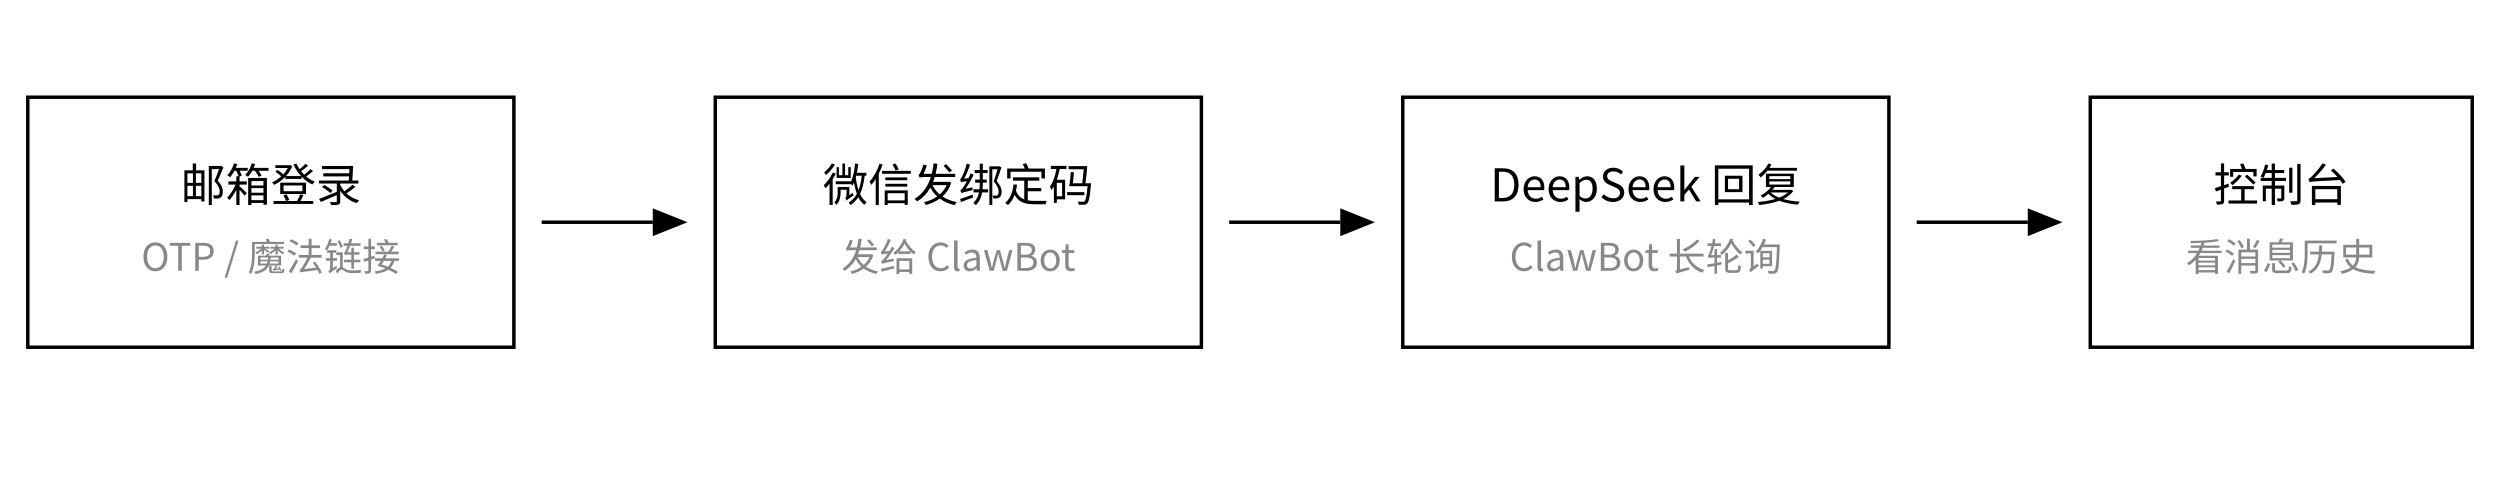
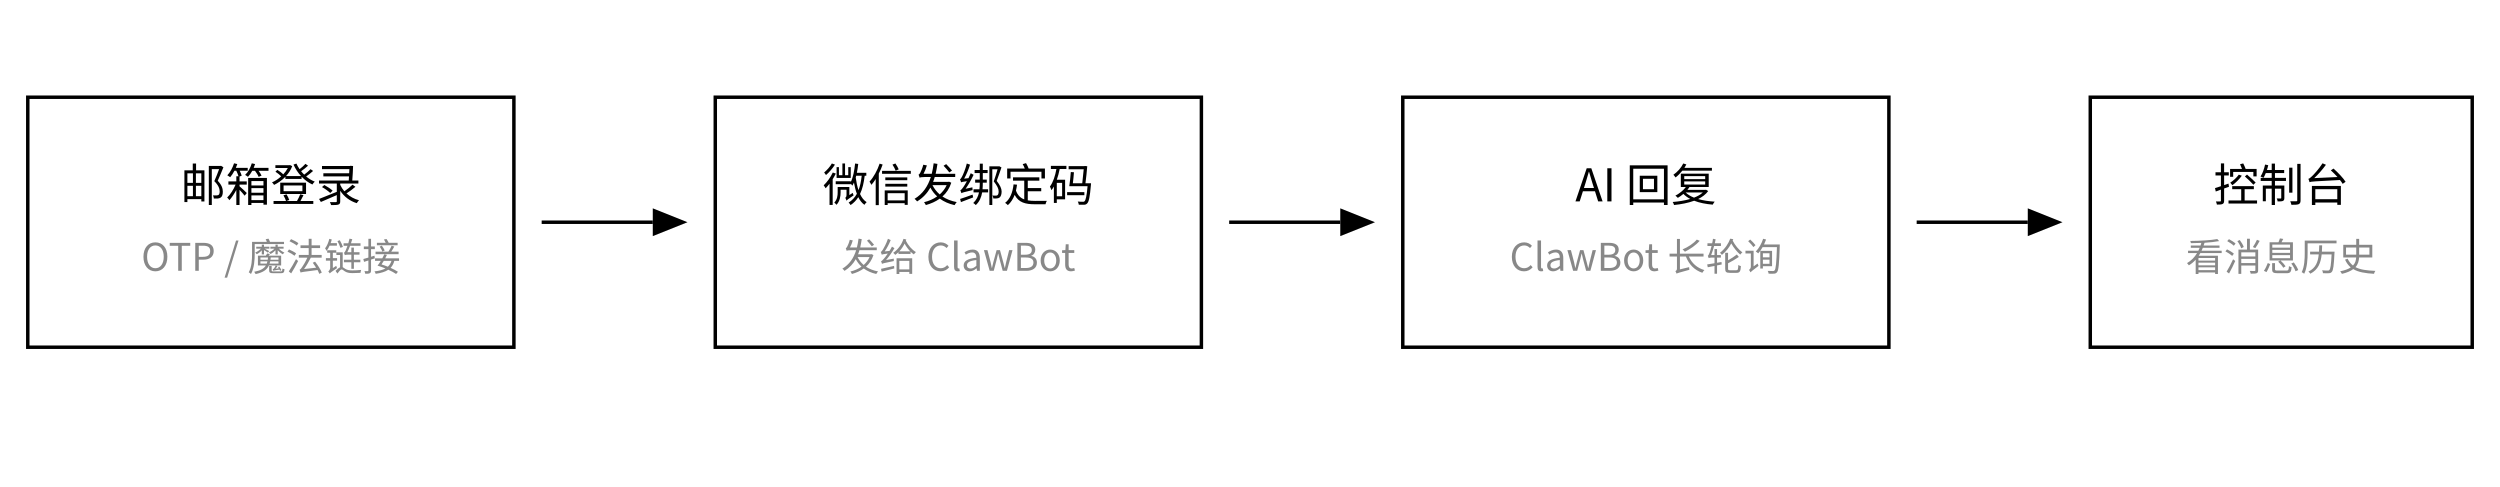
<svg xmlns="http://www.w3.org/2000/svg" viewBox="0 0 720 140" role="img" aria-labelledby="title desc">
  <style>
    .box { fill: none; stroke: currentColor; stroke-width: 1; }
    .lab { font-family: "Noto Sans CJK SC", "Source Han Sans SC", "Noto Sans SC", sans-serif; font-size: 13px; fill: currentColor; }
    .sub { font-family: "Noto Sans CJK SC", "Source Han Sans SC", "Noto Sans SC", sans-serif; font-size: 11px; fill: #888888; }
    .arr { fill: none; stroke: currentColor; stroke-width: 1; }
  </style>
  <rect class="box" x="8" y="28" width="140" height="72" />
  <text class="lab" x="78" y="58" text-anchor="middle">邮箱登录</text>
  <text class="sub" x="78" y="78" text-anchor="middle">OTP / 魔法链接</text>
  <path class="arr" d="M156 64 H188" />
  <polygon fill="currentColor" points="188,60 198,64 188,68" />
  <rect class="box" x="206" y="28" width="140" height="72" />
  <text class="lab" x="276" y="58" text-anchor="middle">微信发绑定码</text>
  <text class="sub" x="276" y="78" text-anchor="middle">发给 ClawBot</text>
  <path class="arr" d="M354 64 H386" />
  <polygon fill="currentColor" points="386,60 396,64 386,68" />
  <rect class="box" x="404" y="28" width="140" height="72" />
-   <text class="lab" x="474" y="58" text-anchor="middle">DeepSeek 回复</text>
+   <text class="lab" x="474" y="58" text-anchor="middle">AI 回复</text>
  <text class="sub" x="474" y="78" text-anchor="middle">ClawBot 长轮询</text>
  <path class="arr" d="M552 64 H584" />
  <polygon fill="currentColor" points="584,60 594,64 584,68" />
  <rect class="box" x="602" y="28" width="110" height="72" />
  <text class="lab" x="657" y="58" text-anchor="middle">控制台</text>
  <text class="sub" x="657" y="78" text-anchor="middle">看消息历史</text>
</svg>
